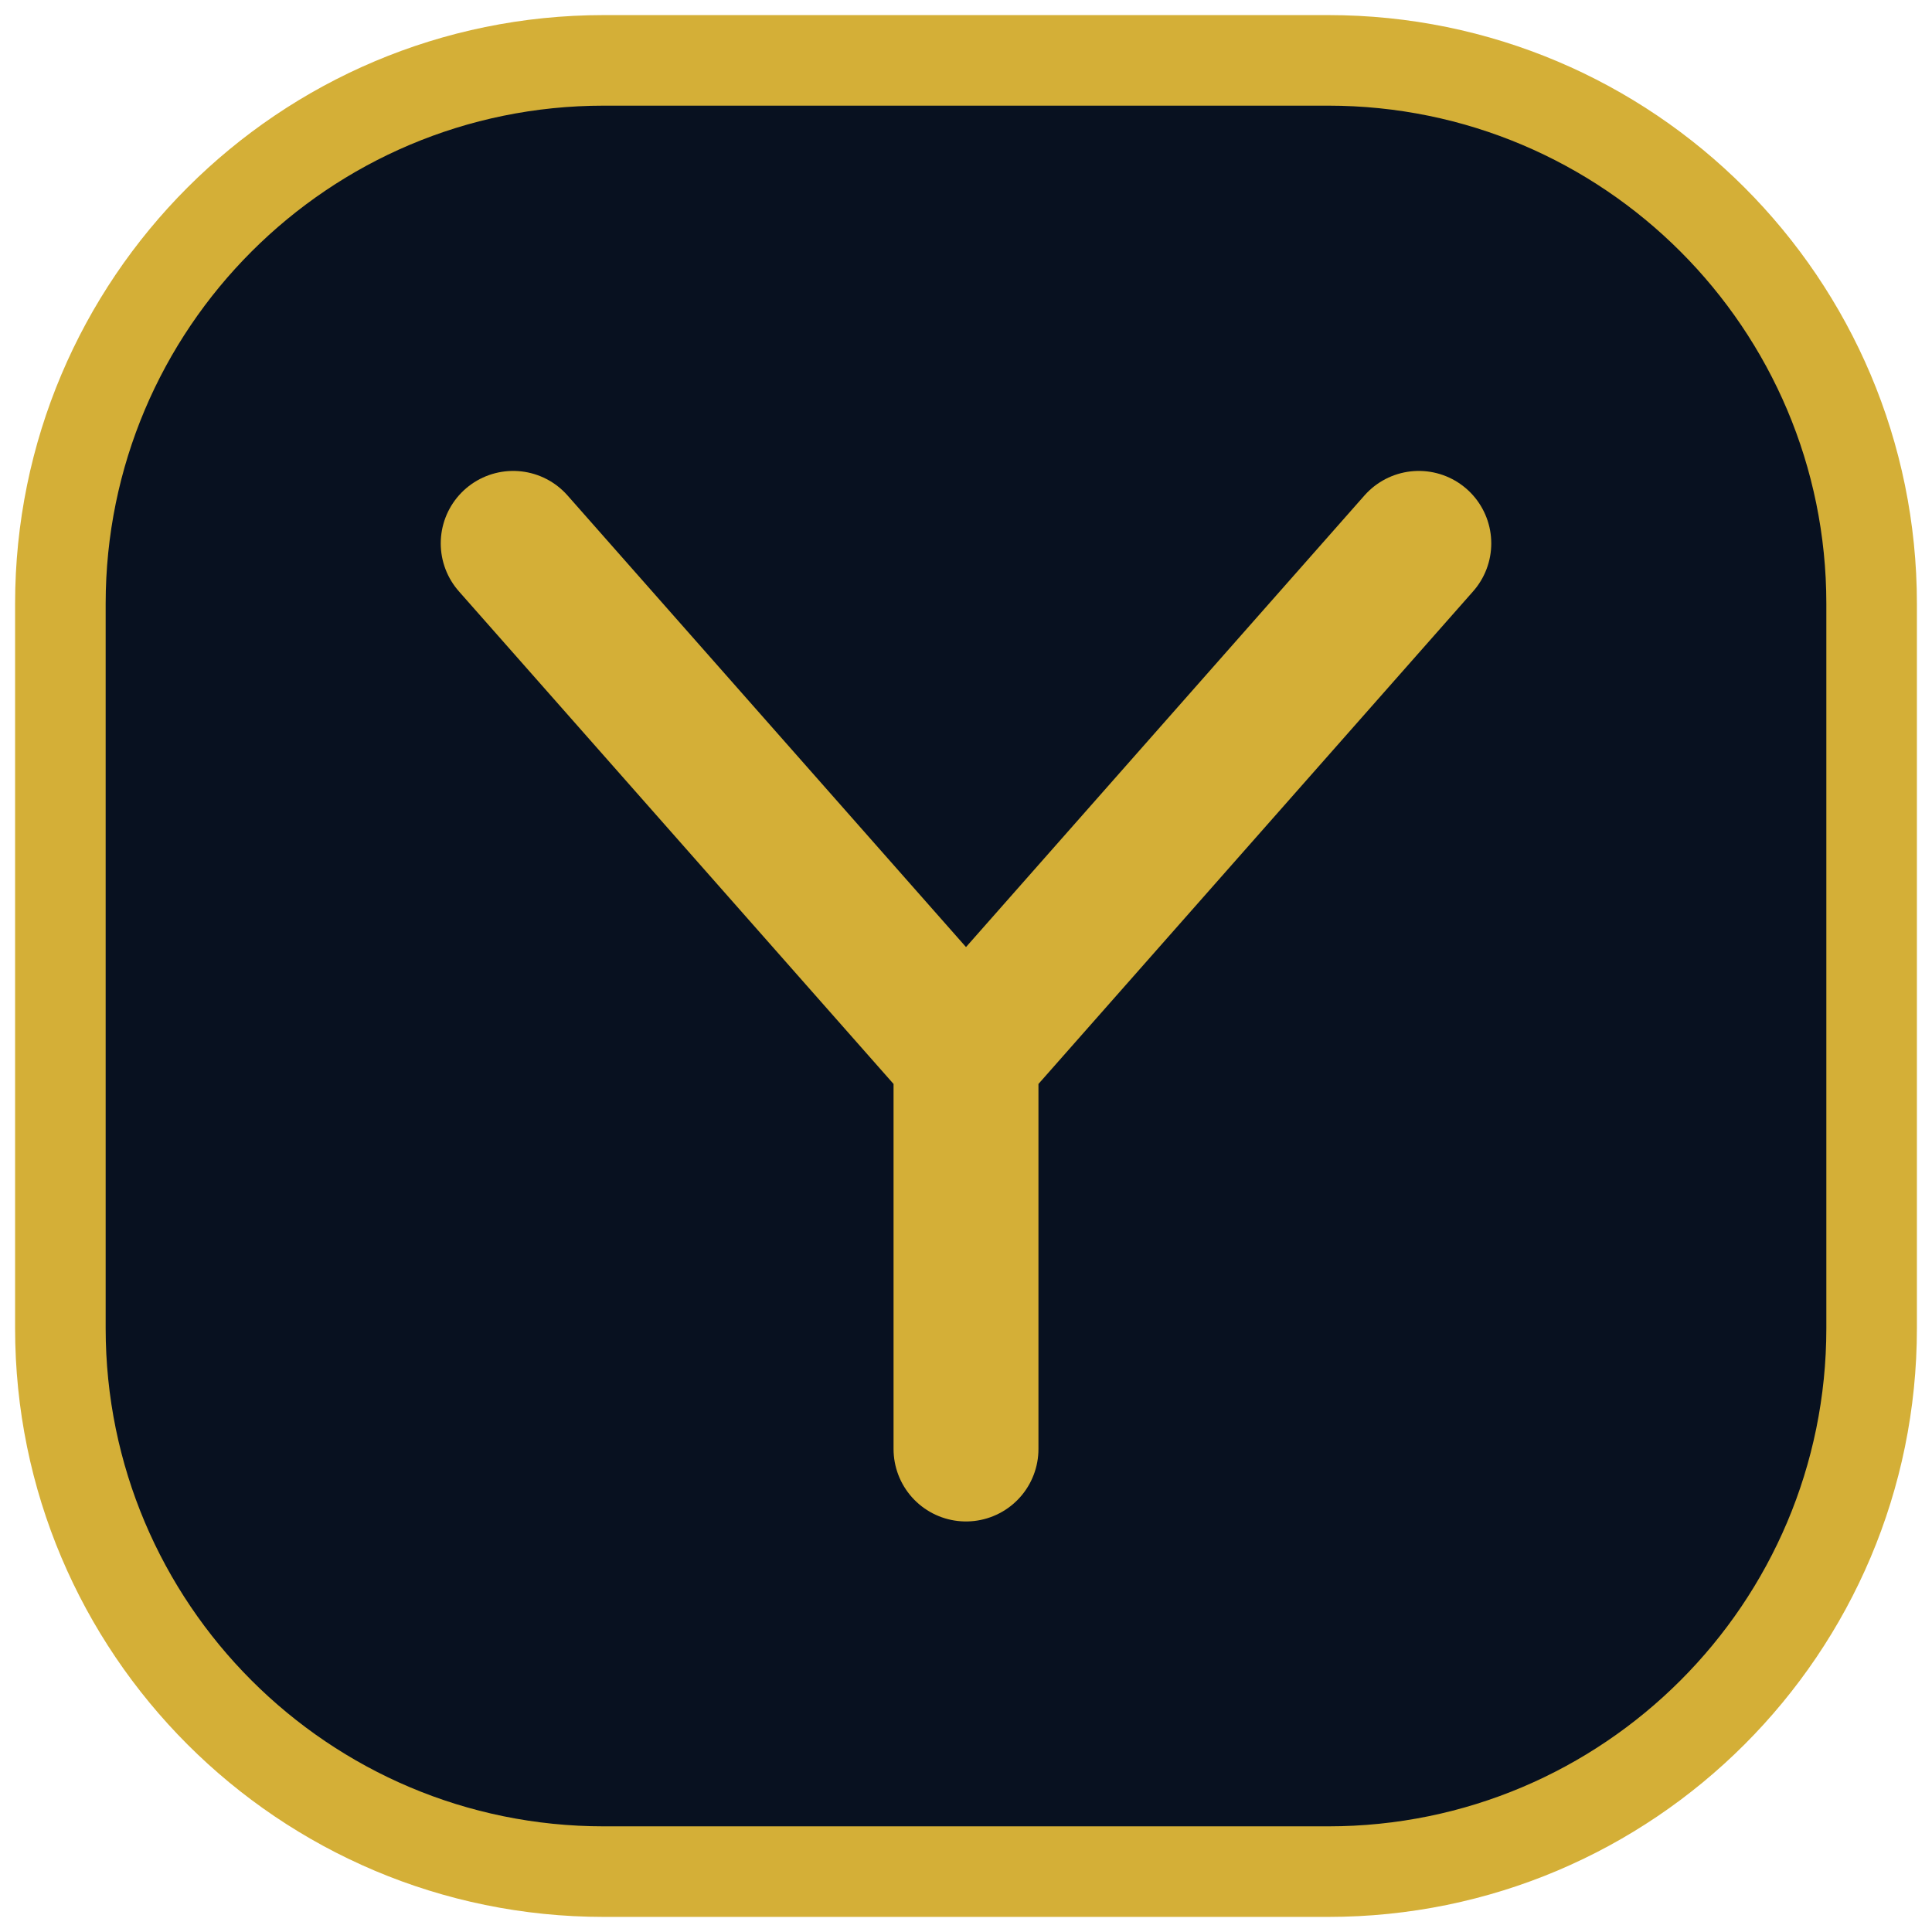
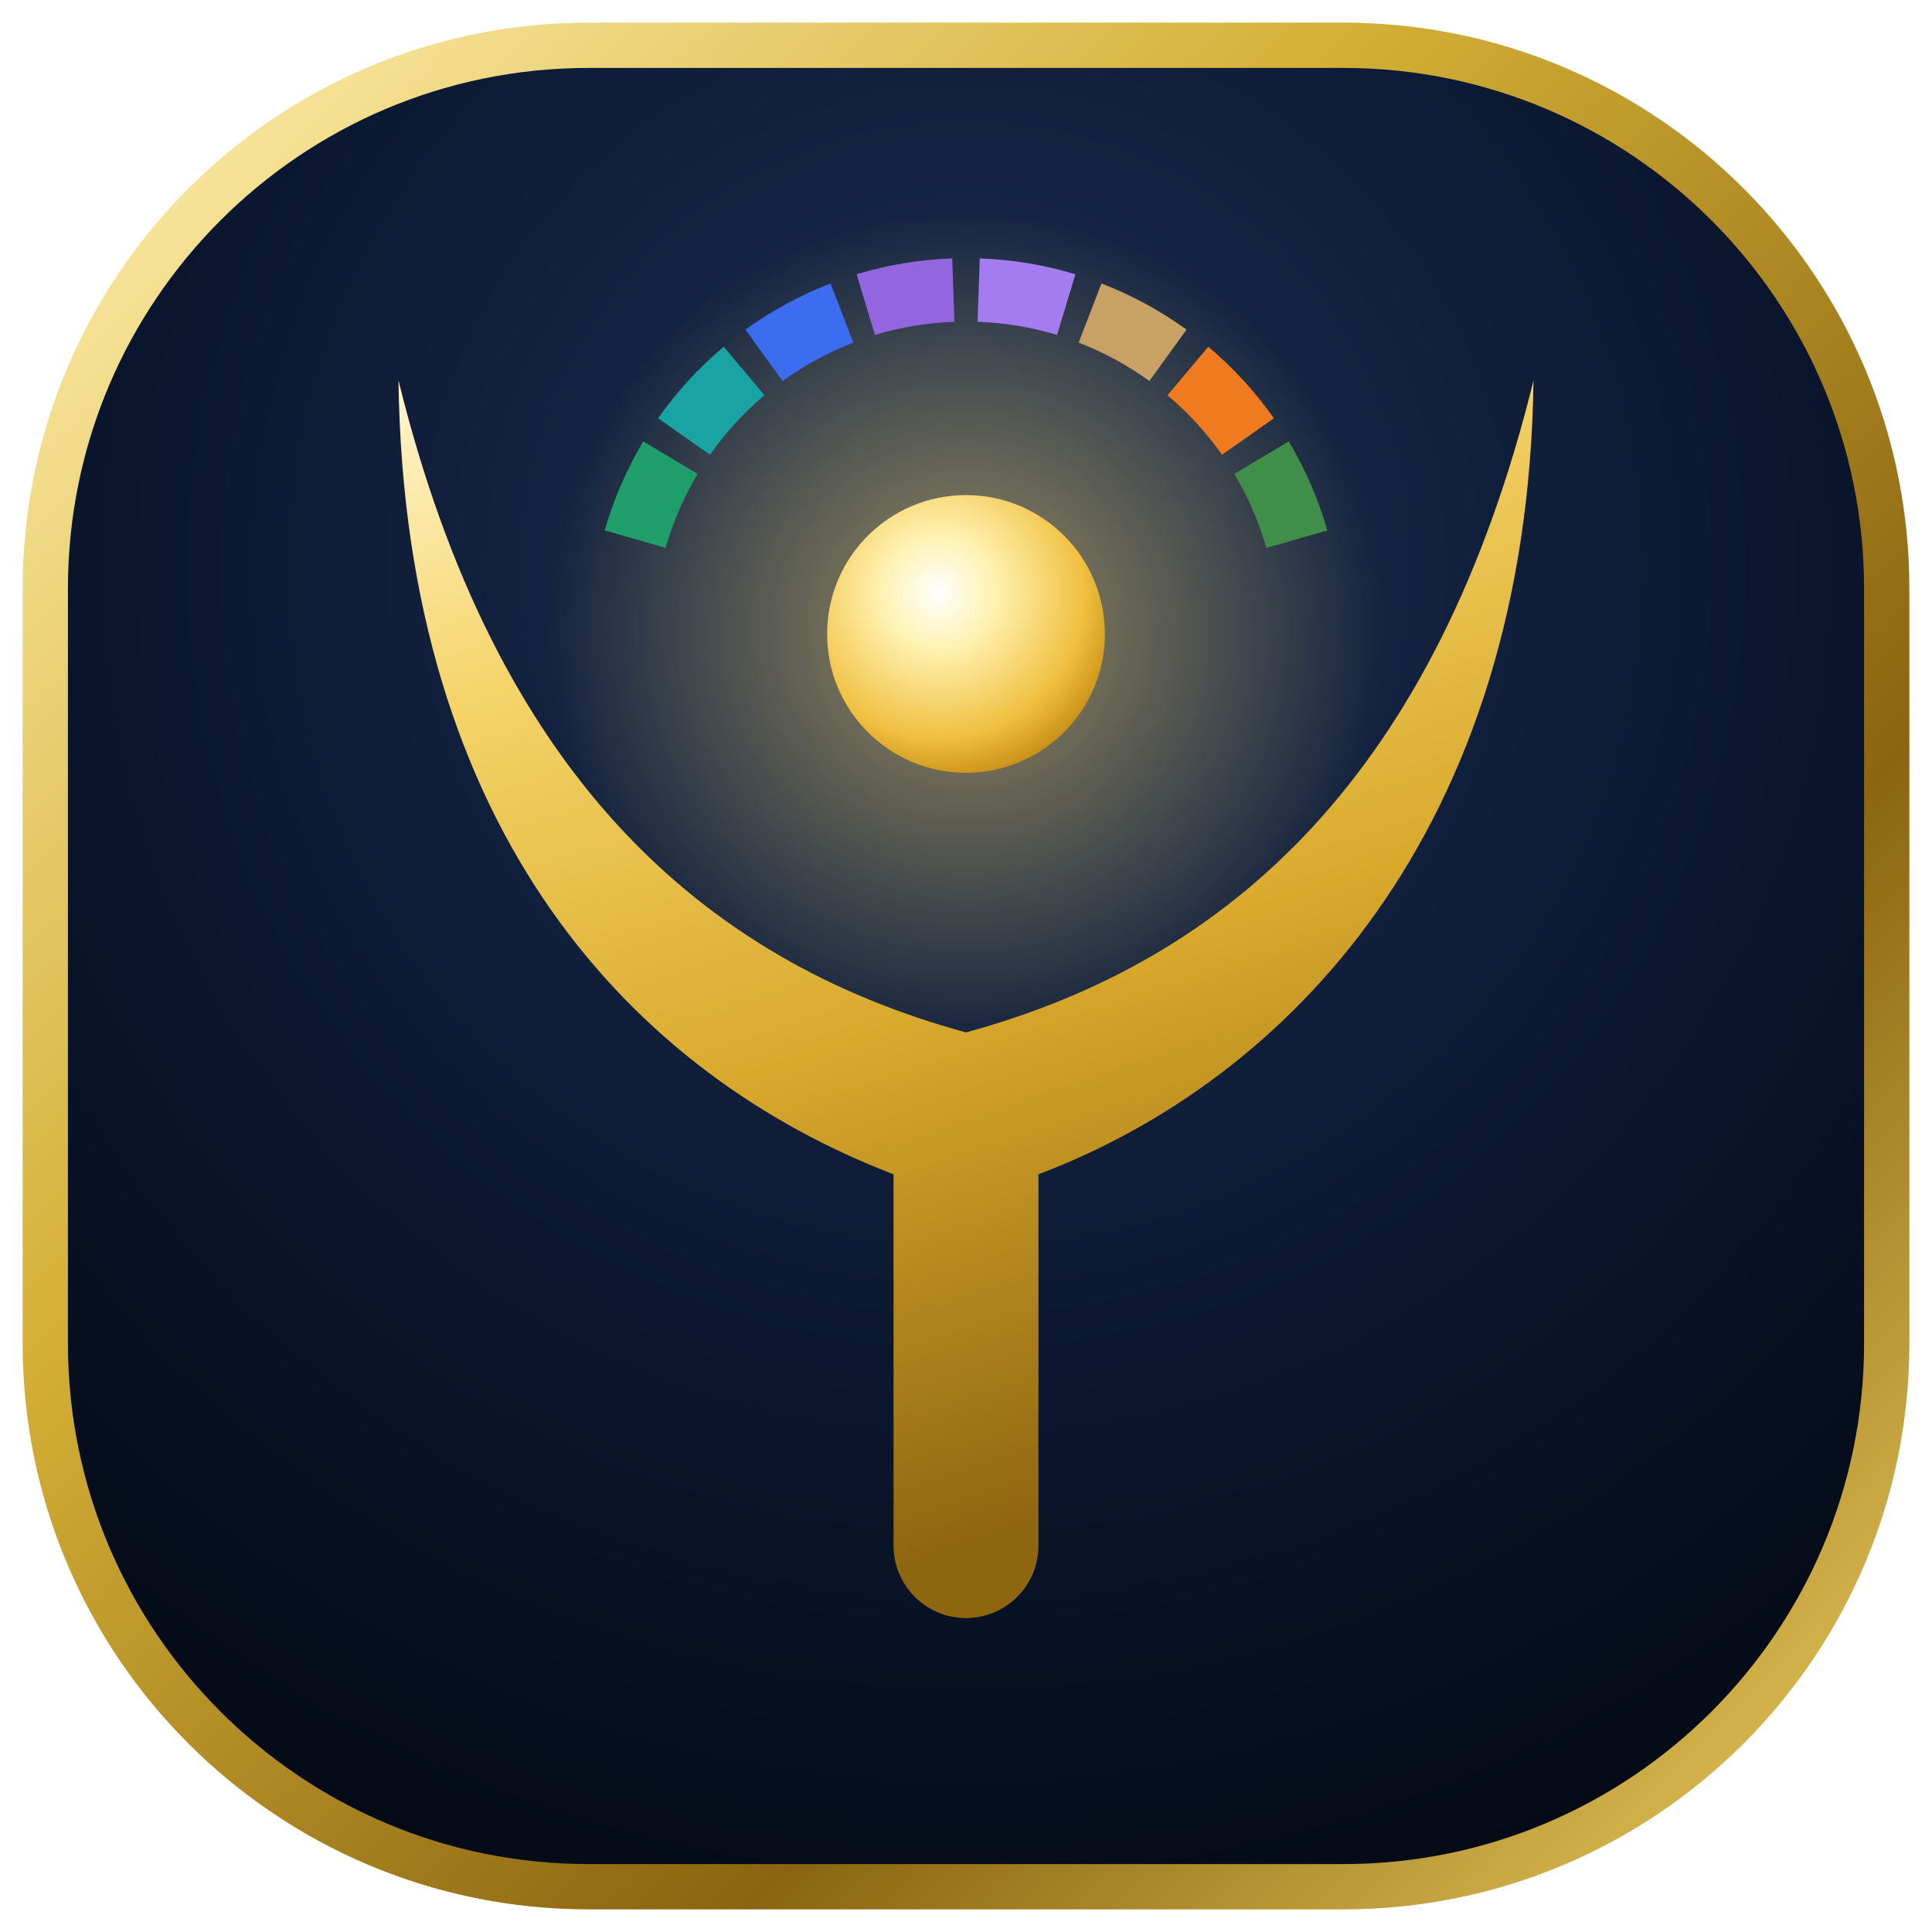
- <svg xmlns="http://www.w3.org/2000/svg" viewBox="0 0 32 32">
-   <rect x="1" y="1" width="30" height="30" rx="9" fill="#081120" stroke="#d4af37" stroke-width="1.5" />
-   <path d="M8.5 9l7.5 8.5L23.5 9M16 17.5V24" fill="none" stroke="#d4af37" stroke-width="2.4" stroke-linecap="round" stroke-linejoin="round" />
+ <svg xmlns="http://www.w3.org/2000/svg" viewBox="0 0 64 64">
+   <defs>
+     <radialGradient id="bg" cx="50%" cy="28%" r="80%">
+       <stop offset="0" stop-color="#1b2f52" />
+       <stop offset="0.55" stop-color="#0b1730" />
+       <stop offset="1" stop-color="#040913" />
+     </radialGradient>
+     <linearGradient id="rim" x1="0" y1="0" x2="1" y2="1">
+       <stop offset="0" stop-color="#fff0b0" />
+       <stop offset="0.35" stop-color="#d4af37" />
+       <stop offset="0.7" stop-color="#8a6410" />
+       <stop offset="1" stop-color="#e9c95c" />
+     </linearGradient>
+     <linearGradient id="gold" x1="0" y1="0" x2="0" y2="1">
+       <stop offset="0" stop-color="#fff4c4" />
+       <stop offset="0.3" stop-color="#f2cf5b" />
+       <stop offset="0.7" stop-color="#d4a52a" />
+       <stop offset="1" stop-color="#9c7314" />
+     </linearGradient>
+     <radialGradient id="sun" cx="40%" cy="35%" r="70%">
+       <stop offset="0" stop-color="#ffffff" />
+       <stop offset="0.3" stop-color="#fff1b0" />
+       <stop offset="0.75" stop-color="#f0c040" />
+       <stop offset="1" stop-color="#c48a12" />
+     </radialGradient>
+     <radialGradient id="halo" cx="50%" cy="50%" r="50%">
+       <stop offset="0" stop-color="#ffd76a" stop-opacity="0.55" />
+       <stop offset="1" stop-color="#ffd76a" stop-opacity="0" />
+     </radialGradient>
+     <linearGradient id="gold2" x1="0" y1="0" x2="0.3" y2="1">
+       <stop offset="0" stop-color="#fff6d0" />
+       <stop offset="0.25" stop-color="#f5d469" />
+       <stop offset="0.6" stop-color="#d9a92c" />
+       <stop offset="1" stop-color="#8f6610" />
+     </linearGradient>
+     <linearGradient id="shine" x1="0" y1="0" x2="1" y2="0">
+       <stop offset="0" stop-color="#fff" stop-opacity="0" />
+       <stop offset="0.5" stop-color="#fff" stop-opacity="0.55" />
+       <stop offset="1" stop-color="#fff" stop-opacity="0" />
+     </linearGradient>
+   </defs>
+   <rect x="1.5" y="1.5" width="61" height="61" rx="18" fill="url(#bg)" />
+   <rect x="1.5" y="1.5" width="61" height="61" rx="18" fill="none" stroke="url(#rim)" stroke-width="1.5" />
+   <circle cx="32" cy="21" r="14" fill="url(#halo)" />
+   <g fill="none" stroke-width="2.1" stroke-linecap="butt">
+     <path d="M21.04 17.86A11.4 11.4 0 0 1 22.21 15.16" stroke="#1f9d6b" />
+     <path d="M22.66 14.46A11.4 11.4 0 0 1 24.65 12.29" stroke="#1aa3a3" />
+     <path d="M25.31 11.77A11.4 11.4 0 0 1 27.89 10.37" stroke="#3c6df0" />
+     <path d="M28.68 10.09A11.4 11.4 0 0 1 31.58 9.61" stroke="#9366e0" />
+     <path d="M32.42 9.61A11.4 11.4 0 0 1 35.32 10.09" stroke="#a57cf0" />
+     <path d="M36.11 10.37A11.4 11.4 0 0 1 38.69 11.77" stroke="#c8a165" />
+     <path d="M39.35 12.29A11.4 11.4 0 0 1 41.34 14.46" stroke="#f07a1f" />
+     <path d="M41.79 15.16A11.4 11.4 0 0 1 42.96 17.86" stroke="#3f8f4a" />
+   </g>
+   <path fill="url(#gold2)" d="M13.2 12.6C13.4 27.6 21 35.6 29.6 38.9L29.6 51.2A2.4 2.4 0 0 0 34.4 51.2L34.4 38.9C42.6 35.8 50.6 27.6 50.8 12.6C47.6 25.6 40.8 31.8 32 34.2C23.2 31.8 16.4 25.6 13.2 12.6Z" />
+   <circle cx="32" cy="21" r="4.6" fill="url(#sun)" />
</svg>
